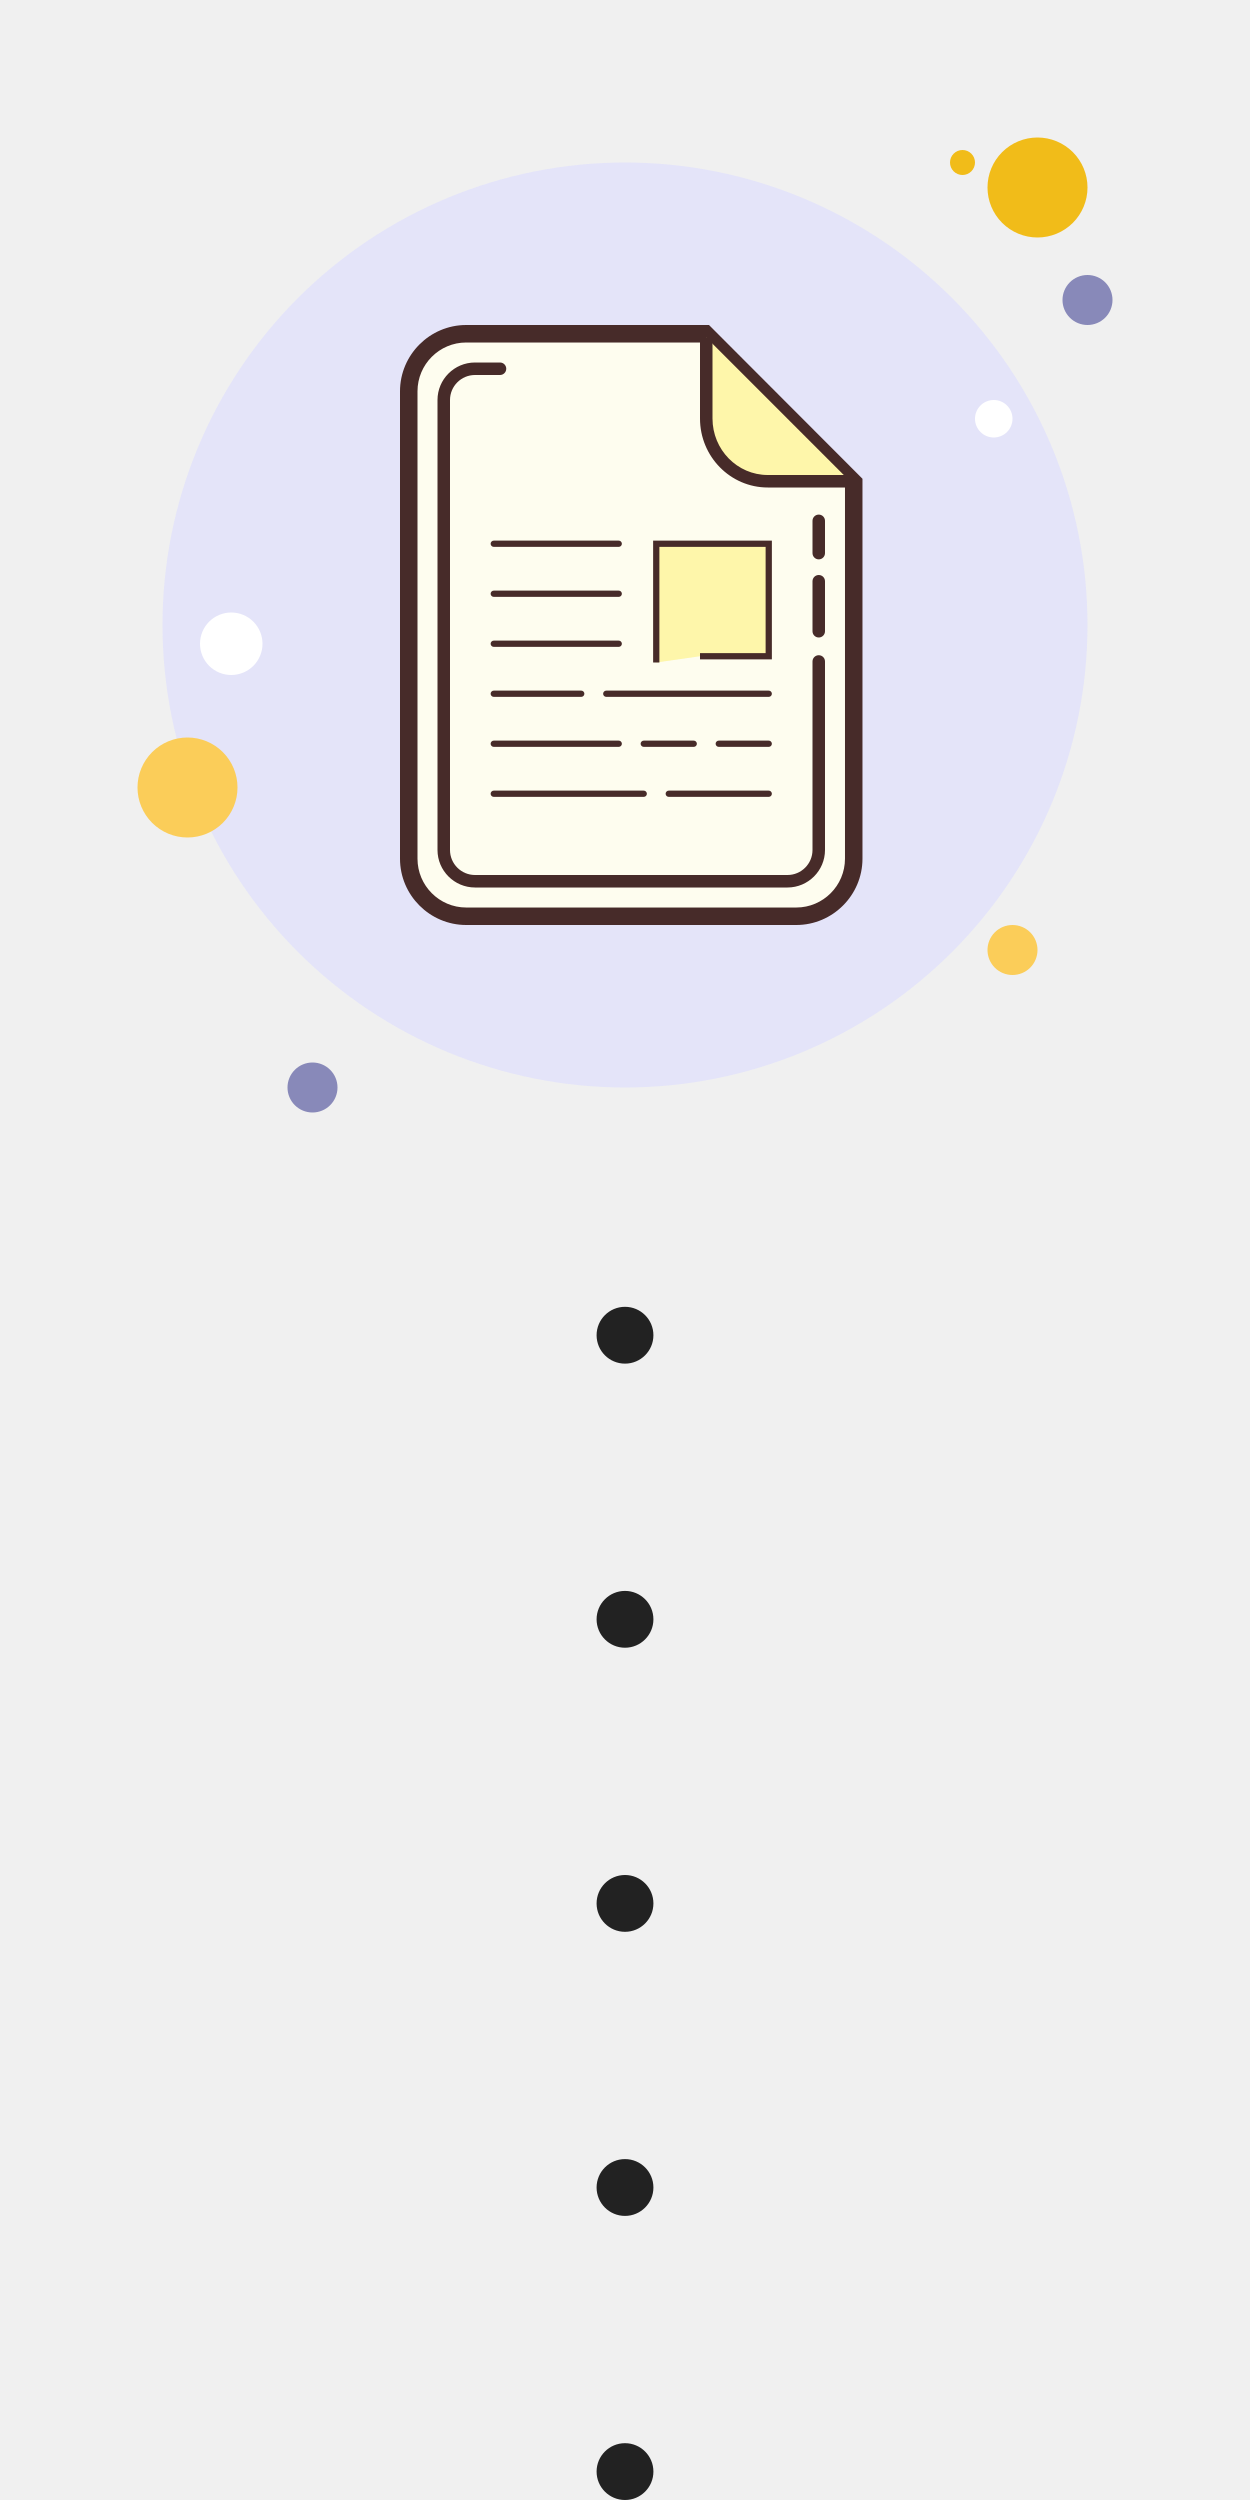
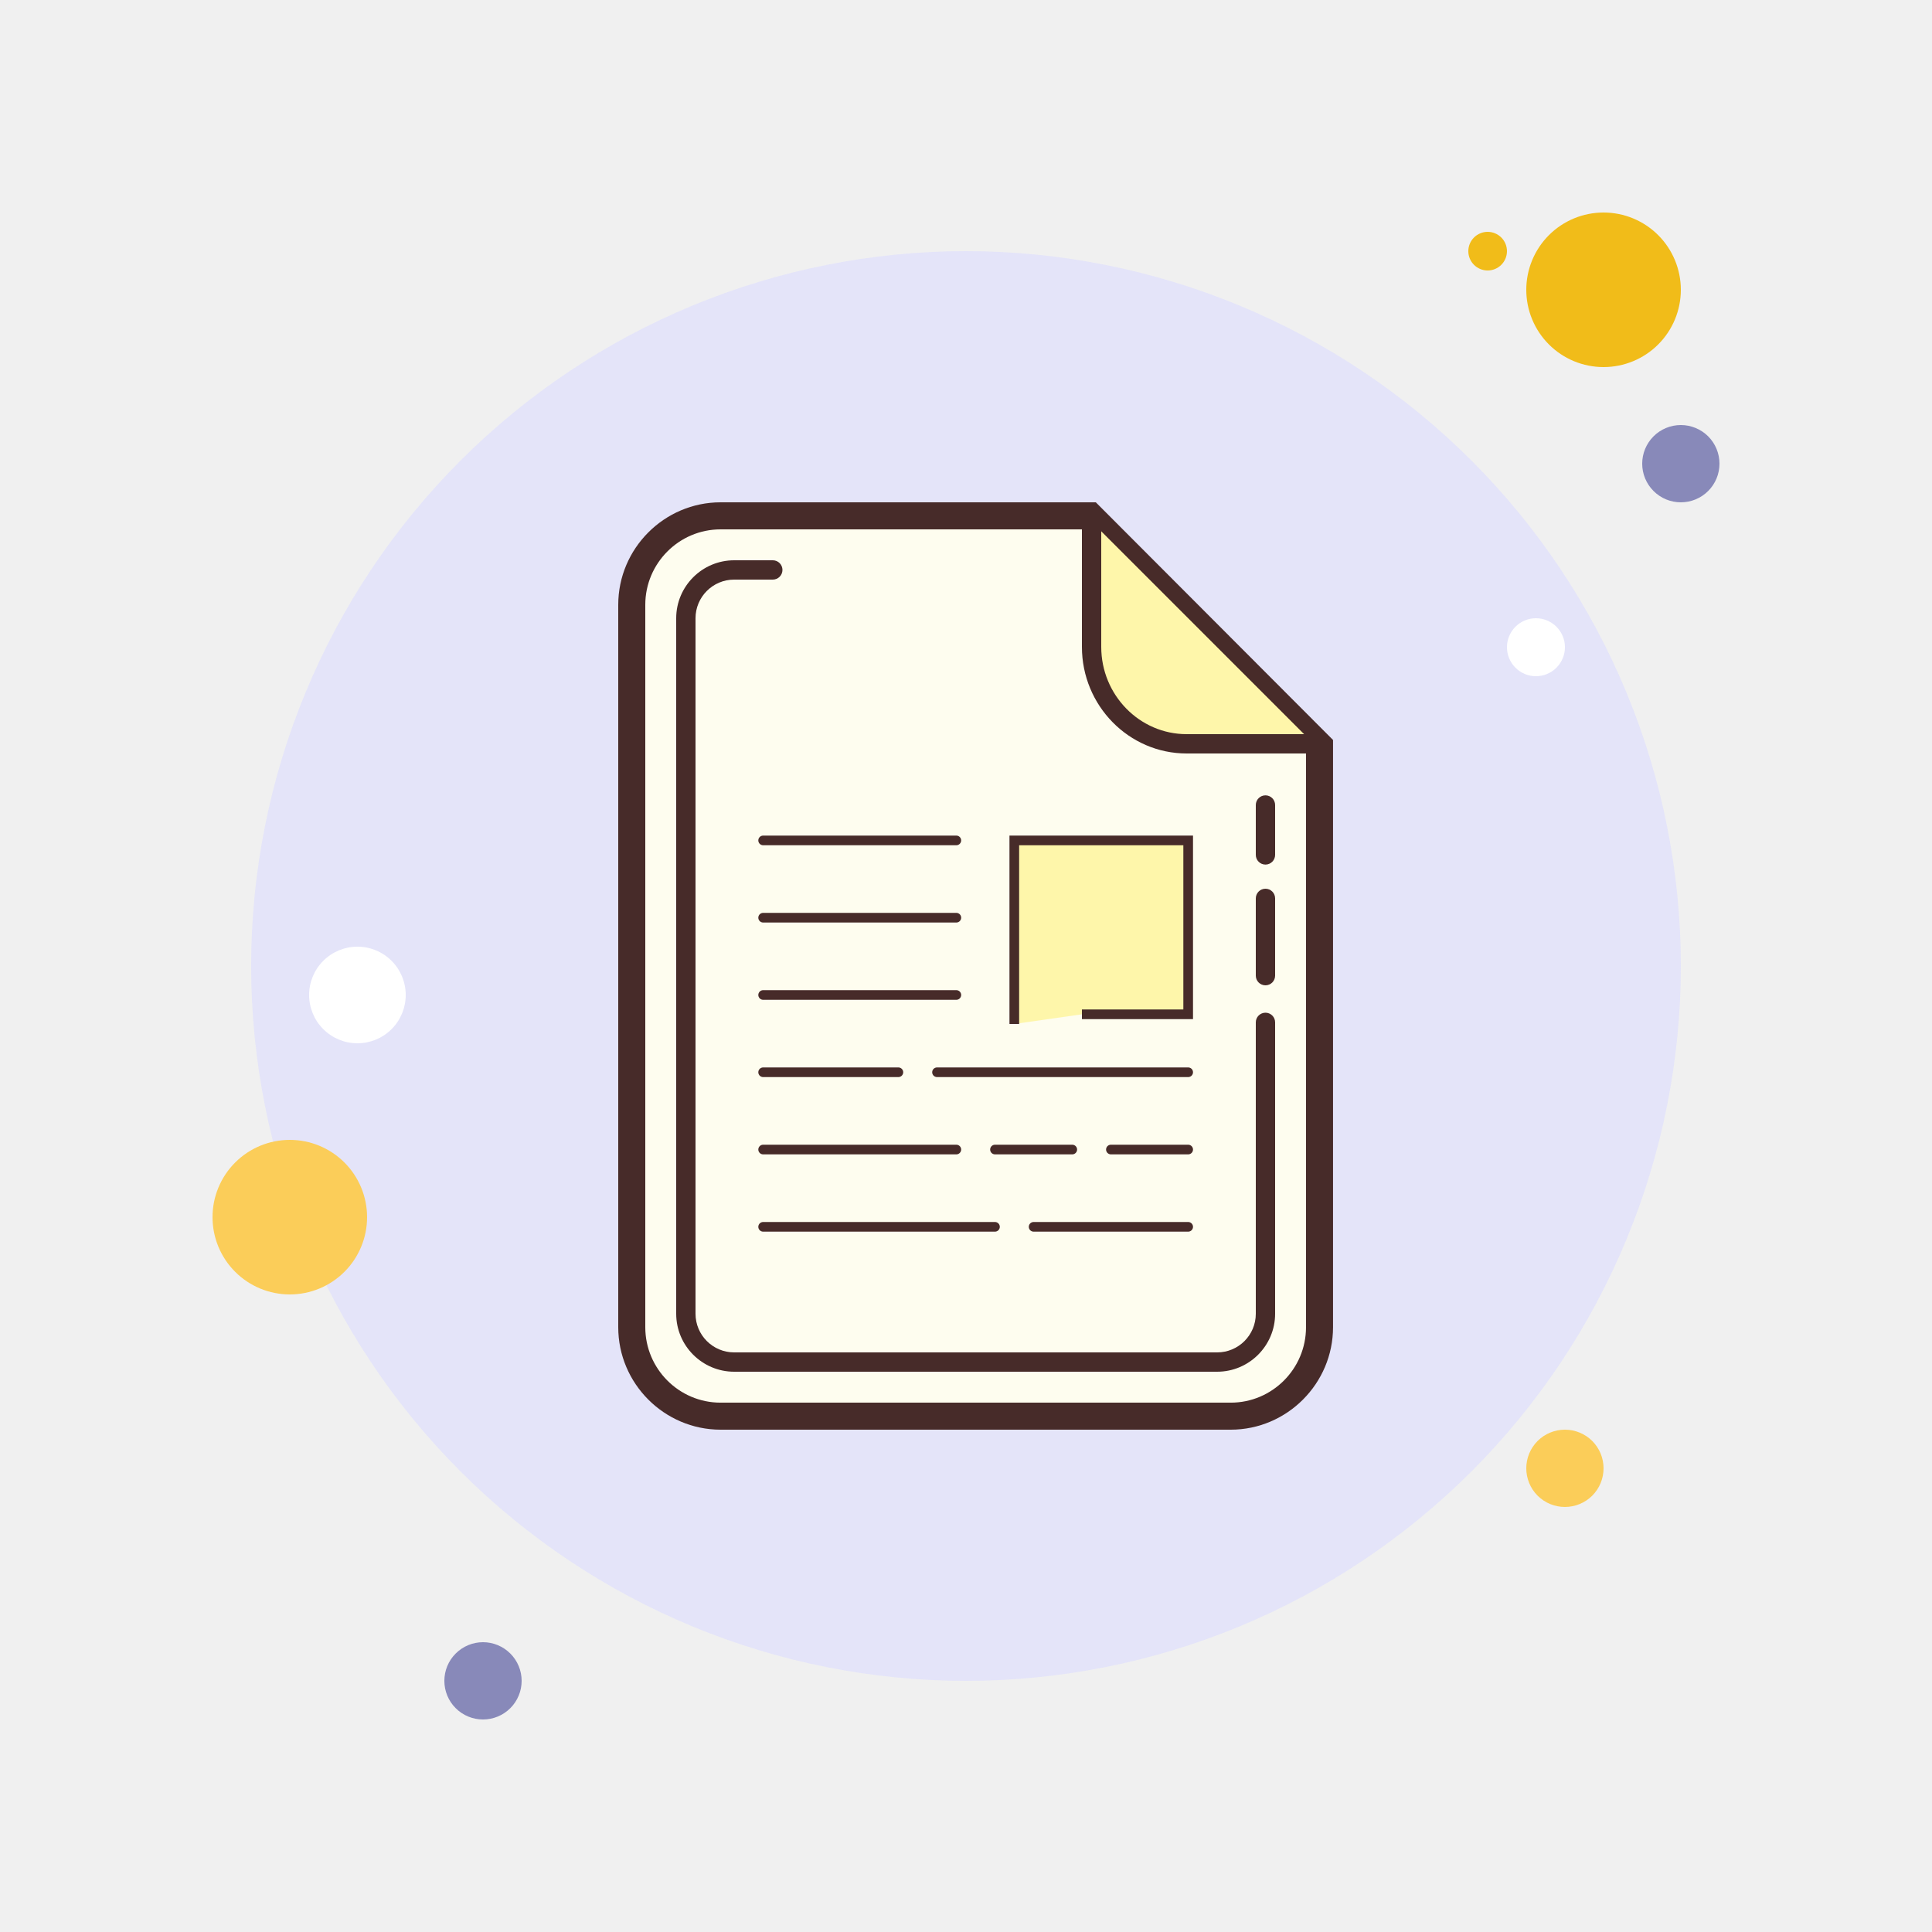
- <svg xmlns="http://www.w3.org/2000/svg" width="88" height="176" viewBox="0 0 88 176" fill="none">
+ <svg xmlns="http://www.w3.org/2000/svg" width="88" height="88" viewBox="0 0 88 88" fill="none">
  <path d="M67.76 10.56C67.527 10.56 67.303 10.653 67.138 10.818C66.973 10.983 66.88 11.207 66.88 11.44C66.88 11.673 66.973 11.897 67.138 12.062C67.303 12.227 67.527 12.32 67.76 12.32C67.993 12.32 68.217 12.227 68.382 12.062C68.547 11.897 68.64 11.673 68.64 11.44C68.64 11.207 68.547 10.983 68.382 10.818C68.217 10.653 67.993 10.56 67.76 10.56Z" fill="#F1BC19" />
  <path d="M44 11.44C35.365 11.44 27.083 14.87 20.977 20.977C14.87 27.083 11.44 35.364 11.44 44C11.44 52.635 14.87 60.917 20.977 67.023C27.083 73.129 35.365 76.56 44 76.56C52.635 76.56 60.917 73.129 67.023 67.023C73.13 60.917 76.56 52.635 76.56 44C76.56 35.364 73.13 27.083 67.023 20.977C60.917 14.87 52.635 11.44 44 11.44Z" fill="#E4E4F9" />
  <path d="M73.04 9.68C72.106 9.68 71.211 10.051 70.551 10.711C69.891 11.371 69.52 12.267 69.52 13.2C69.52 14.134 69.891 15.029 70.551 15.689C71.211 16.349 72.106 16.72 73.04 16.72C73.974 16.72 74.869 16.349 75.529 15.689C76.189 15.029 76.56 14.134 76.56 13.2C76.56 12.267 76.189 11.371 75.529 10.711C74.869 10.051 73.974 9.68 73.04 9.68Z" fill="#F1BC19" />
  <path d="M76.56 19.36C76.093 19.36 75.645 19.545 75.316 19.875C74.985 20.206 74.8 20.653 74.8 21.12C74.8 21.587 74.985 22.034 75.316 22.364C75.645 22.695 76.093 22.88 76.56 22.88C77.027 22.88 77.474 22.695 77.805 22.364C78.135 22.034 78.32 21.587 78.32 21.12C78.32 20.653 78.135 20.206 77.805 19.875C77.474 19.545 77.027 19.36 76.56 19.36Z" fill="#8889B9" />
  <path d="M71.28 65.12C70.813 65.12 70.365 65.305 70.035 65.635C69.705 65.966 69.52 66.413 69.52 66.88C69.52 67.347 69.705 67.794 70.035 68.125C70.365 68.455 70.813 68.64 71.28 68.64C71.747 68.64 72.194 68.455 72.525 68.125C72.855 67.794 73.04 67.347 73.04 66.88C73.04 66.413 72.855 65.966 72.525 65.635C72.194 65.305 71.747 65.12 71.28 65.12ZM13.2 51.92C12.266 51.92 11.371 52.291 10.711 52.951C10.051 53.611 9.68 54.507 9.68 55.44C9.68 56.374 10.051 57.269 10.711 57.929C11.371 58.589 12.266 58.96 13.2 58.96C14.134 58.96 15.029 58.589 15.689 57.929C16.349 57.269 16.72 56.374 16.72 55.44C16.72 54.507 16.349 53.611 15.689 52.951C15.029 52.291 14.134 51.92 13.2 51.92Z" fill="#FBCD59" />
  <path d="M22 74.8C21.533 74.8 21.085 74.986 20.756 75.316C20.425 75.646 20.24 76.093 20.24 76.56C20.24 77.027 20.425 77.475 20.756 77.805C21.085 78.135 21.533 78.32 22 78.32C22.467 78.32 22.914 78.135 23.244 77.805C23.575 77.475 23.76 77.027 23.76 76.56C23.76 76.093 23.575 75.646 23.244 75.316C22.914 74.986 22.467 74.8 22 74.8Z" fill="#8889B9" />
  <path d="M16.28 43.12C15.697 43.12 15.137 43.352 14.724 43.764C14.312 44.177 14.08 44.737 14.08 45.32C14.08 45.904 14.312 46.463 14.724 46.876C15.137 47.288 15.697 47.52 16.28 47.52C16.863 47.52 17.423 47.288 17.836 46.876C18.248 46.463 18.48 45.904 18.48 45.32C18.48 44.737 18.248 44.177 17.836 43.764C17.423 43.352 16.863 43.12 16.28 43.12ZM69.96 28.16C69.61 28.16 69.274 28.299 69.027 28.547C68.779 28.794 68.64 29.13 68.64 29.48C68.64 29.83 68.779 30.166 69.027 30.413C69.274 30.661 69.61 30.8 69.96 30.8C70.31 30.8 70.646 30.661 70.893 30.413C71.141 30.166 71.28 29.83 71.28 29.48C71.28 29.13 71.141 28.794 70.893 28.547C70.646 28.299 70.31 28.16 69.96 28.16Z" fill="white" />
  <path d="M32.821 64.504C30.59 64.504 28.776 62.687 28.776 60.452V27.549C28.776 25.314 30.591 23.497 32.821 23.497H49.657L60.104 33.962V60.452C60.104 62.687 58.289 64.504 56.059 64.504H32.821Z" fill="#FEFDEF" />
  <path d="M49.401 24.112L53.504 28.222L59.487 34.216V60.452C59.487 62.347 57.949 63.889 56.059 63.889H32.821C30.929 63.889 29.392 62.347 29.392 60.452V27.549C29.392 25.654 30.93 24.112 32.821 24.112H33.497H35.009H39.869H49.401ZM49.913 22.88H39.87H35.01H33.498H32.821C30.257 22.88 28.16 24.981 28.16 27.549V60.452C28.16 63.02 30.258 65.12 32.821 65.12H56.058C58.621 65.12 60.718 63.019 60.718 60.451V33.707H60.72C56.517 29.496 54.116 27.091 49.913 22.88Z" fill="#472B29" />
  <path d="M49.72 23.76V29.465C49.72 31.893 51.668 33.88 54.05 33.88H59.84" fill="#FEF6AA" />
  <path d="M59.84 34.32H54.05C51.42 34.32 49.28 32.142 49.28 29.465V23.76H50.16V29.465C50.16 31.657 51.905 33.44 54.05 33.44H59.84V34.32ZM55.44 62.48H33.44C31.985 62.48 30.8 61.295 30.8 59.84V28.16C30.8 26.704 31.985 25.52 33.44 25.52H35.2C35.443 25.52 35.64 25.717 35.64 25.96C35.64 26.203 35.443 26.4 35.2 26.4H33.44C32.469 26.4 31.68 27.189 31.68 28.16V59.84C31.68 60.811 32.469 61.6 33.44 61.6H55.44C56.411 61.6 57.2 60.811 57.2 59.84V46.567C57.2 46.324 57.397 46.127 57.64 46.127C57.883 46.127 58.08 46.324 58.08 46.567V59.84C58.08 61.295 56.895 62.48 55.44 62.48ZM57.64 44.88C57.397 44.88 57.2 44.683 57.2 44.44V40.92C57.2 40.677 57.397 40.48 57.64 40.48C57.883 40.48 58.08 40.677 58.08 40.92V44.44C58.08 44.683 57.883 44.88 57.64 44.88ZM57.64 39.38C57.397 39.38 57.2 39.183 57.2 38.94V36.667C57.2 36.424 57.397 36.227 57.64 36.227C57.883 36.227 58.08 36.424 58.08 36.667V38.94C58.08 39.183 57.883 39.38 57.64 39.38Z" fill="#472B29" />
  <path d="M43.56 38.5H34.76C34.639 38.5 34.54 38.401 34.54 38.28C34.54 38.159 34.639 38.06 34.76 38.06H43.56C43.681 38.06 43.78 38.159 43.78 38.28C43.78 38.401 43.681 38.5 43.56 38.5Z" fill="#472B29" />
  <path d="M43.56 42.02H34.76C34.639 42.02 34.54 41.921 34.54 41.8C34.54 41.678 34.639 41.58 34.76 41.58H43.56C43.681 41.58 43.78 41.678 43.78 41.8C43.78 41.921 43.681 42.02 43.56 42.02Z" fill="#472B29" />
  <path d="M43.56 45.54H34.76C34.639 45.54 34.54 45.441 34.54 45.32C34.54 45.199 34.639 45.1 34.76 45.1H43.56C43.681 45.1 43.78 45.199 43.78 45.32C43.78 45.441 43.681 45.54 43.56 45.54Z" fill="#472B29" />
  <path d="M40.92 49.06H34.76C34.639 49.06 34.54 48.961 34.54 48.84C34.54 48.719 34.639 48.62 34.76 48.62H40.92C41.041 48.62 41.14 48.719 41.14 48.84C41.14 48.961 41.041 49.06 40.92 49.06Z" fill="#472B29" />
  <path d="M43.56 52.58H34.76C34.639 52.58 34.54 52.481 34.54 52.36C34.54 52.239 34.639 52.14 34.76 52.14H43.56C43.681 52.14 43.78 52.239 43.78 52.36C43.78 52.481 43.681 52.58 43.56 52.58Z" fill="#472B29" />
  <path d="M45.32 56.1H34.76C34.639 56.1 34.54 56.002 34.54 55.88C34.54 55.759 34.639 55.66 34.76 55.66H45.32C45.441 55.66 45.54 55.759 45.54 55.88C45.54 56.002 45.441 56.1 45.32 56.1Z" fill="#472B29" />
  <path d="M54.12 56.1H47.08C46.959 56.1 46.86 56.002 46.86 55.88C46.86 55.759 46.959 55.66 47.08 55.66H54.12C54.241 55.66 54.34 55.759 54.34 55.88C54.34 56.002 54.241 56.1 54.12 56.1Z" fill="#472B29" />
  <path d="M54.12 49.06H42.68C42.559 49.06 42.46 48.961 42.46 48.84C42.46 48.719 42.559 48.62 42.68 48.62H54.12C54.242 48.62 54.34 48.719 54.34 48.84C54.34 48.961 54.242 49.06 54.12 49.06Z" fill="#472B29" />
  <path d="M54.12 52.58H50.6C50.479 52.58 50.38 52.481 50.38 52.36C50.38 52.239 50.479 52.14 50.6 52.14H54.12C54.241 52.14 54.34 52.239 54.34 52.36C54.34 52.481 54.241 52.58 54.12 52.58Z" fill="#472B29" />
  <path d="M48.84 52.58H45.32C45.199 52.58 45.1 52.481 45.1 52.36C45.1 52.239 45.199 52.14 45.32 52.14H48.84C48.961 52.14 49.06 52.239 49.06 52.36C49.06 52.481 48.961 52.58 48.84 52.58Z" fill="#472B29" />
  <path d="M46.2 46.64V38.28H54.12V46.2H49.28" fill="#FEF6AA" />
  <path d="M46.42 46.64H45.98V38.06H54.34V46.42H49.28V45.98H53.9V38.5H46.42V46.64Z" fill="#472B29" />
-   <circle cx="44" cy="94" r="2" fill="#222222" />
-   <circle cx="44" cy="114" r="2" fill="#222222" />
-   <circle cx="44" cy="134" r="2" fill="#222222" />
-   <circle cx="44" cy="154" r="2" fill="#222222" />
-   <circle cx="44" cy="174" r="2" fill="#222222" />
</svg>
